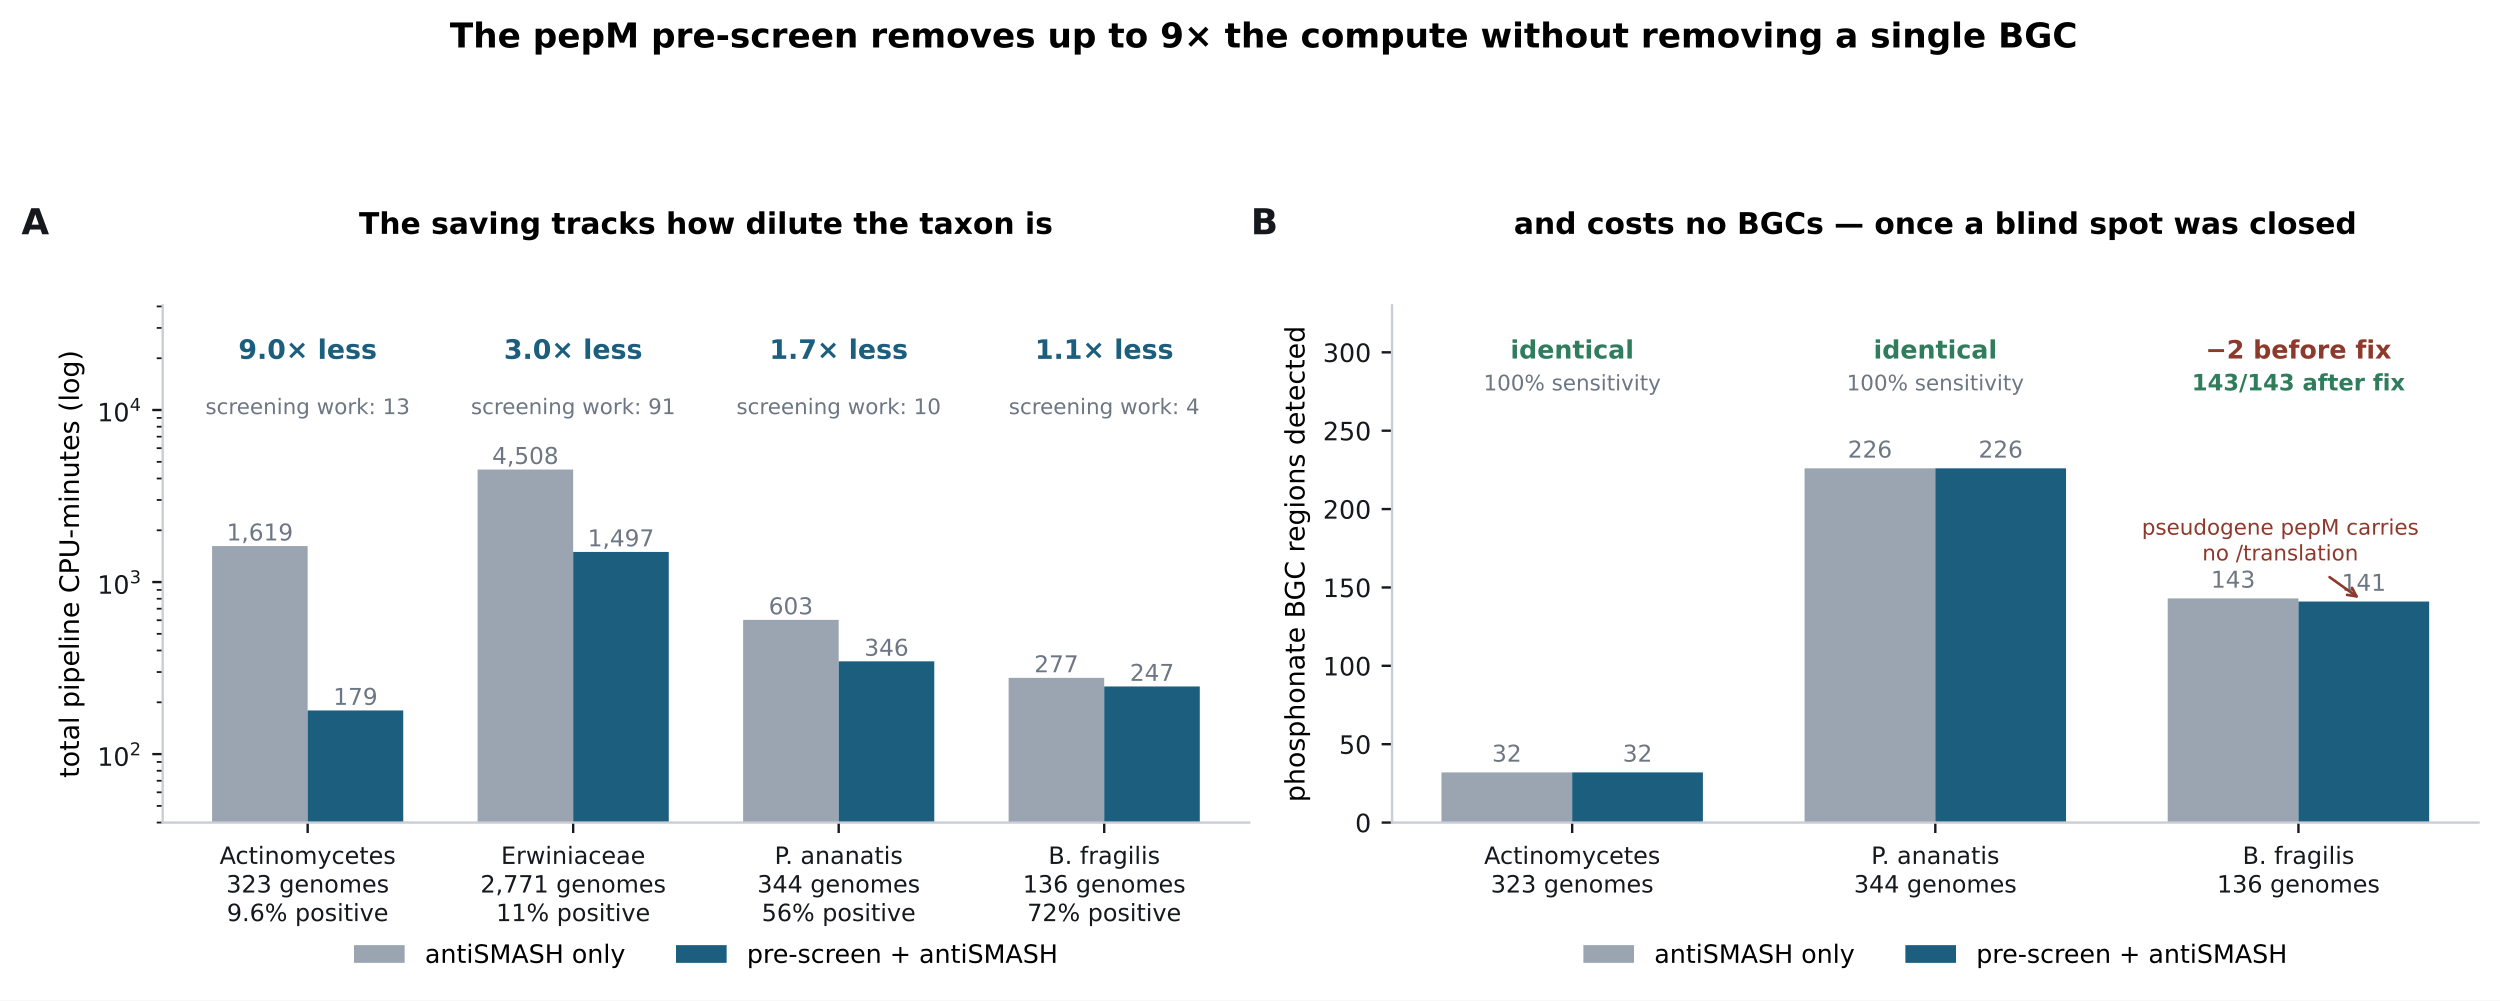
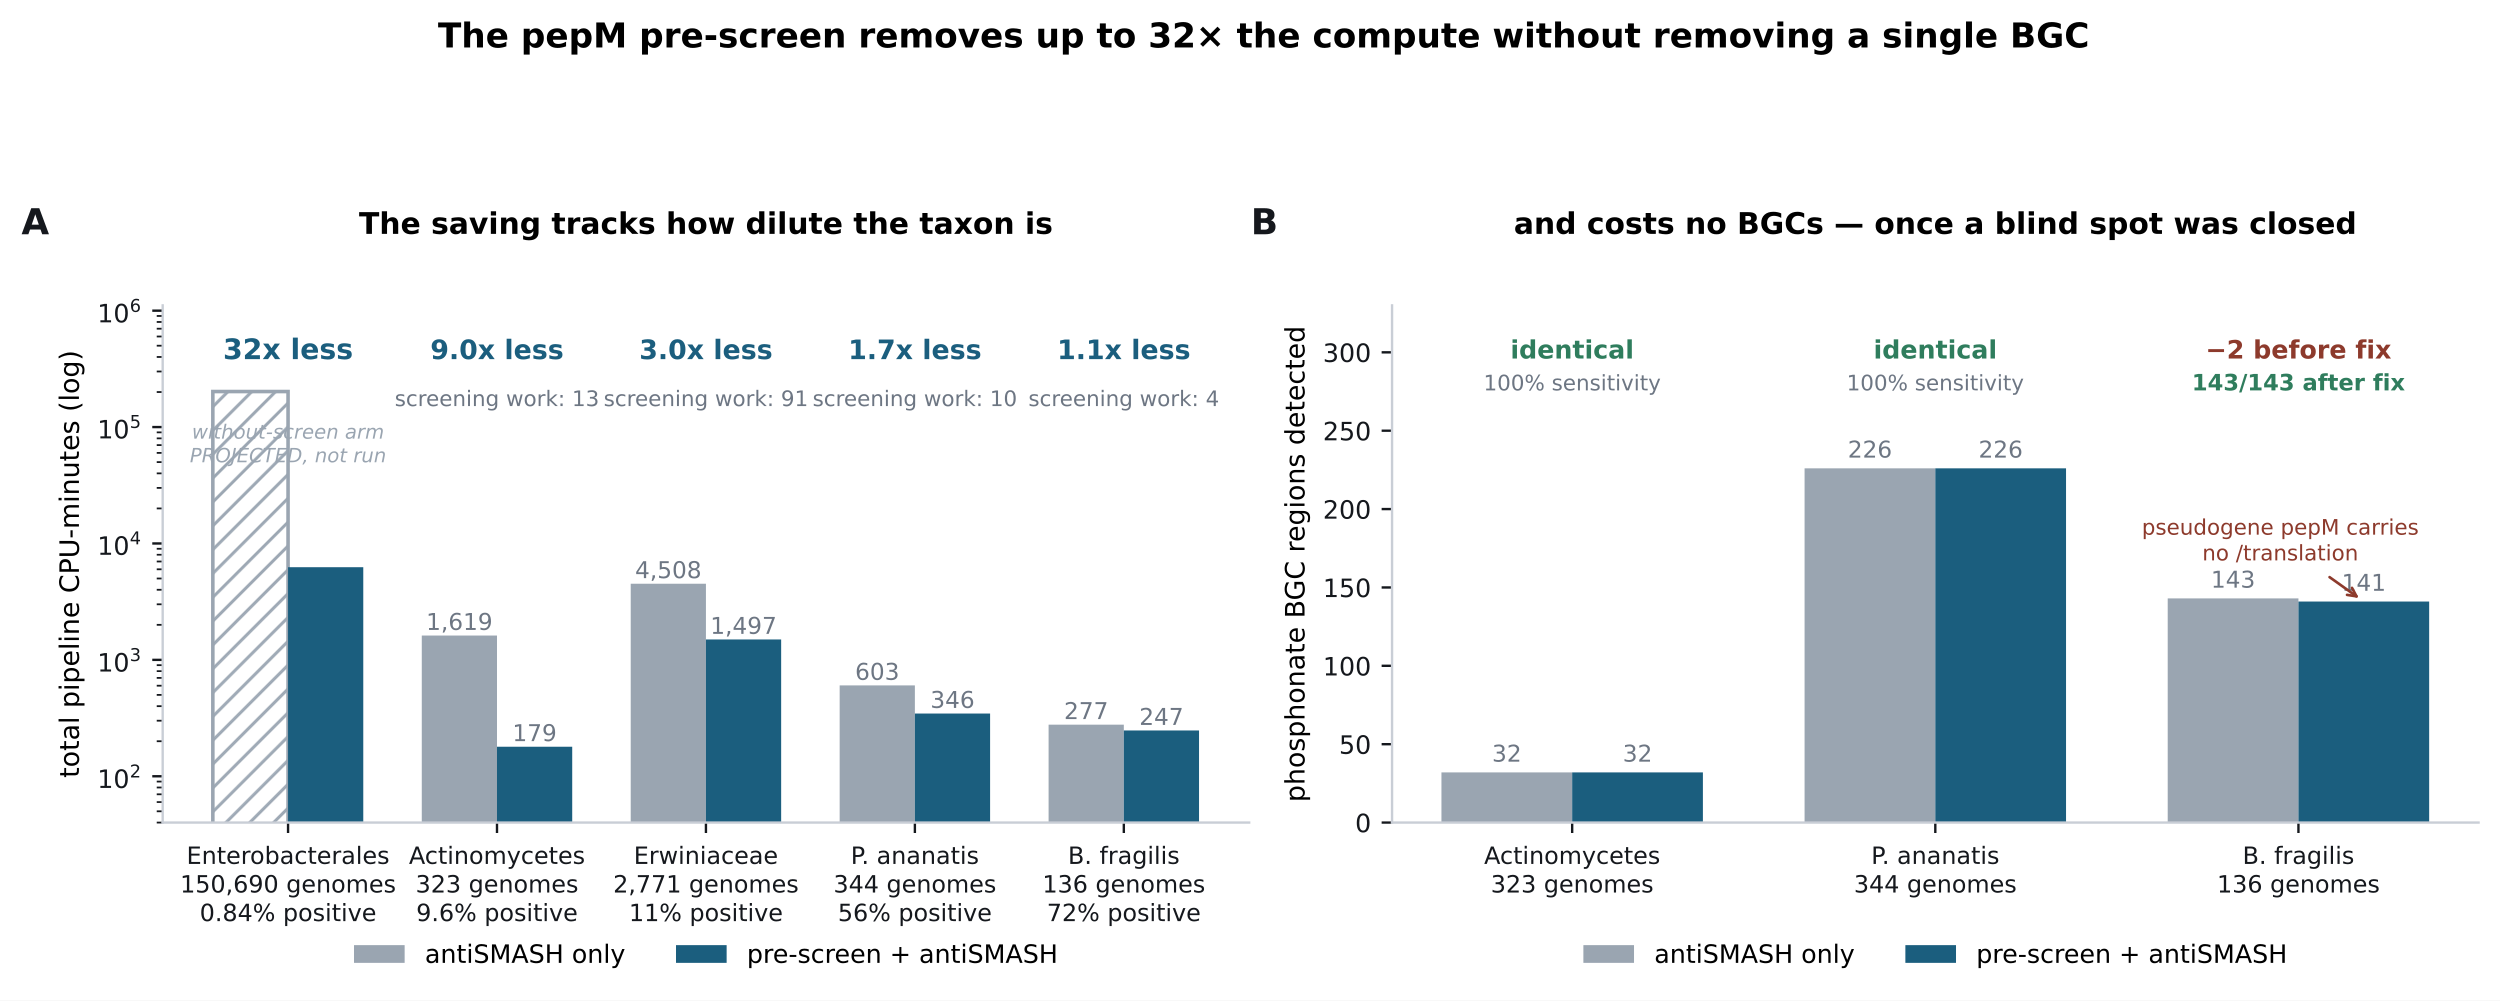
<svg xmlns="http://www.w3.org/2000/svg" xmlns:xlink="http://www.w3.org/1999/xlink" width="839.332pt" height="335.905pt" viewBox="0 0 839.332 335.905" version="1.1">
  <defs>
    <style type="text/css">*{stroke-linejoin: round; stroke-linecap: butt}</style>
  </defs>
  <g id="figure_1">
    <g id="patch_1">
      <path d="M 0 335.905  L 839.332 335.905  L 839.332 0  L 0 0  z " style="fill: #ffffff" />
    </g>
    <g id="axes_1">
      <g id="patch_2">
        <path d="M 54.62 276.163  L 419.392 276.163  L 419.392 102.525  L 54.62 102.525  z " style="fill: #ffffff" />
      </g>
      <g id="patch_3">
-         <path d="M 71.201 58129.123  L 103.292 58129.123  L 103.292 183.334  L 71.201 183.334  z " clip-path="url(#p0000000000)" style="fill: #9aa5b1" />
+         <path d="M 71.456 39416.525  L 96.709 39416.525  L 96.709 131.457  L 71.456 131.457  z " clip-path="url(#p0000000000)" style="fill: url(#hd25688d136); stroke: #9aa5b1; stroke-width: 1.2; stroke-linejoin: miter" />
      </g>
      <g id="patch_4">
-         <path d="M 160.343 58129.123  L 192.435 58129.123  L 192.435 157.643  L 160.343 157.643  z " clip-path="url(#p0000000000)" style="fill: #9aa5b1" />
+         <path d="M 96.709 39416.525  L 121.963 39416.525  L 121.963 190.428  L 96.709 190.428  z " clip-path="url(#p0000000000)" style="fill: #1b5e7e" />
      </g>
      <g id="patch_5">
-         <path d="M 249.486 58129.123  L 281.577 58129.123  L 281.577 208.106  L 249.486 208.106  z " clip-path="url(#p0000000000)" style="fill: #9aa5b1" />
+         <path d="M 141.604 39416.525  L 166.858 39416.525  L 166.858 213.36  L 141.604 213.36  z " clip-path="url(#p0000000000)" style="fill: #9aa5b1" />
      </g>
      <g id="patch_6">
-         <path d="M 338.629 58129.123  L 370.72 58129.123  L 370.72 227.584  L 338.629 227.584  z " clip-path="url(#p0000000000)" style="fill: #9aa5b1" />
+         <path d="M 211.753 39416.525  L 237.006 39416.525  L 237.006 195.978  L 211.753 195.978  z " clip-path="url(#p0000000000)" style="fill: #9aa5b1" />
      </g>
      <g id="patch_7">
-         <path d="M 103.292 58129.123  L 135.384 58129.123  L 135.384 238.517  L 103.292 238.517  z " clip-path="url(#p0000000000)" style="fill: #1b5e7e" />
+         <path d="M 281.901 39416.525  L 307.155 39416.525  L 307.155 230.119  L 281.901 230.119  z " clip-path="url(#p0000000000)" style="fill: #9aa5b1" />
      </g>
      <g id="patch_8">
-         <path d="M 192.435 58129.123  L 224.526 58129.123  L 224.526 185.296  L 192.435 185.296  z " clip-path="url(#p0000000000)" style="fill: #1b5e7e" />
+         <path d="M 352.049 39416.525  L 377.303 39416.525  L 377.303 243.297  L 352.049 243.297  z " clip-path="url(#p0000000000)" style="fill: #9aa5b1" />
      </g>
      <g id="patch_9">
-         <path d="M 281.577 58129.123  L 313.669 58129.123  L 313.669 222.04  L 281.577 222.04  z " clip-path="url(#p0000000000)" style="fill: #1b5e7e" />
+         <path d="M 166.858 39416.525  L 192.111 39416.525  L 192.111 250.693  L 166.858 250.693  z " clip-path="url(#p0000000000)" style="fill: #1b5e7e" />
      </g>
      <g id="patch_10">
-         <path d="M 370.72 58129.123  L 402.811 58129.123  L 402.811 230.465  L 370.72 230.465  z " clip-path="url(#p0000000000)" style="fill: #1b5e7e" />
+         <path d="M 237.006 39416.525  L 262.26 39416.525  L 262.26 214.687  L 237.006 214.687  z " clip-path="url(#p0000000000)" style="fill: #1b5e7e" />
+       </g>
+       <g id="patch_11">
+         <path d="M 307.155 39416.525  L 332.408 39416.525  L 332.408 239.546  L 307.155 239.546  z " clip-path="url(#p0000000000)" style="fill: #1b5e7e" />
+       </g>
+       <g id="patch_12">
+         <path d="M 377.303 39416.525  L 402.556 39416.525  L 402.556 245.246  L 377.303 245.246  z " clip-path="url(#p0000000000)" style="fill: #1b5e7e" />
      </g>
      <g id="matplotlib.axis_1">
        <g id="xtick_1">
          <g id="line2d_1">
            <defs>
              <path id="m0419878539" d="M 0 0  L 0 3.5  " style="stroke: #15181d; stroke-width: 0.8" />
            </defs>
            <g>
-               <use xlink:href="#m0419878539" x="103.292" y="276.163" style="fill: #15181d; stroke: #15181d; stroke-width: 0.8" />
+               <use xlink:href="#m0419878539" x="96.709" y="276.163" style="fill: #15181d; stroke: #15181d; stroke-width: 0.8" />
            </g>
          </g>
          <g id="text_1">
-             <text style="font-size: 8px; font-family: 'DejaVu Sans'; fill: #15181d" transform="translate(73.72719 290.0423)">Actinomycetes</text>
-             <text style="font-size: 8px; font-family: 'DejaVu Sans'; fill: #15181d" transform="translate(75.96156 299.6438)">323 genomes</text>
-             <text style="font-size: 8px; font-family: 'DejaVu Sans'; fill: #15181d" transform="translate(76.16906 309.246)">9.6% positive</text>
+             <text style="font-size: 8px; font-family: 'DejaVu Sans'; fill: #15181d" transform="translate(62.64247 290.0423)">Enterobacterales</text>
+             <text style="font-size: 8px; font-family: 'DejaVu Sans'; fill: #15181d" transform="translate(60.47247 299.6438)">150,690 genomes</text>
+             <text style="font-size: 8px; font-family: 'DejaVu Sans'; fill: #15181d" transform="translate(67.04122 309.246)">0.84% positive</text>
          </g>
        </g>
        <g id="xtick_2">
          <g id="line2d_2">
            <g>
-               <use xlink:href="#m0419878539" x="192.435" y="276.163" style="fill: #15181d; stroke: #15181d; stroke-width: 0.8" />
+               <use xlink:href="#m0419878539" x="166.858" y="276.163" style="fill: #15181d; stroke: #15181d; stroke-width: 0.8" />
            </g>
          </g>
          <g id="text_2">
-             <text style="font-size: 8px; font-family: 'DejaVu Sans'; fill: #15181d" transform="translate(168.2098 290.0423)">Erwiniaceae</text>
-             <text style="font-size: 8px; font-family: 'DejaVu Sans'; fill: #15181d" transform="translate(161.2879 299.6438)">2,771 genomes</text>
-             <text style="font-size: 8px; font-family: 'DejaVu Sans'; fill: #15181d" transform="translate(166.5829 309.246)">11% positive</text>
+             <text style="font-size: 8px; font-family: 'DejaVu Sans'; fill: #15181d" transform="translate(137.2927 290.0423)">Actinomycetes</text>
+             <text style="font-size: 8px; font-family: 'DejaVu Sans'; fill: #15181d" transform="translate(139.5271 299.6438)">323 genomes</text>
+             <text style="font-size: 8px; font-family: 'DejaVu Sans'; fill: #15181d" transform="translate(139.7346 309.246)">9.6% positive</text>
          </g>
        </g>
        <g id="xtick_3">
          <g id="line2d_3">
            <g>
-               <use xlink:href="#m0419878539" x="281.577" y="276.163" style="fill: #15181d; stroke: #15181d; stroke-width: 0.8" />
+               <use xlink:href="#m0419878539" x="237.006" y="276.163" style="fill: #15181d; stroke: #15181d; stroke-width: 0.8" />
            </g>
          </g>
          <g id="text_3">
-             <text style="font-size: 8px; font-family: 'DejaVu Sans'; fill: #15181d" transform="translate(260.0593 290.0423)">P. ananatis</text>
-             <text style="font-size: 8px; font-family: 'DejaVu Sans'; fill: #15181d" transform="translate(254.2468 299.6438)">344 genomes</text>
-             <text style="font-size: 8px; font-family: 'DejaVu Sans'; fill: #15181d" transform="translate(255.7256 309.246)">56% positive</text>
+             <text style="font-size: 8px; font-family: 'DejaVu Sans'; fill: #15181d" transform="translate(212.7811 290.0423)">Erwiniaceae</text>
+             <text style="font-size: 8px; font-family: 'DejaVu Sans'; fill: #15181d" transform="translate(205.8593 299.6438)">2,771 genomes</text>
+             <text style="font-size: 8px; font-family: 'DejaVu Sans'; fill: #15181d" transform="translate(211.1543 309.246)">11% positive</text>
          </g>
        </g>
        <g id="xtick_4">
          <g id="line2d_4">
            <g>
-               <use xlink:href="#m0419878539" x="370.72" y="276.163" style="fill: #15181d; stroke: #15181d; stroke-width: 0.8" />
+               <use xlink:href="#m0419878539" x="307.155" y="276.163" style="fill: #15181d; stroke: #15181d; stroke-width: 0.8" />
            </g>
          </g>
          <g id="text_4">
-             <text style="font-size: 8px; font-family: 'DejaVu Sans'; fill: #15181d" transform="translate(351.9726 290.0423)">B. fragilis</text>
-             <text style="font-size: 8px; font-family: 'DejaVu Sans'; fill: #15181d" transform="translate(343.3894 299.6438)">136 genomes</text>
-             <text style="font-size: 8px; font-family: 'DejaVu Sans'; fill: #15181d" transform="translate(344.8682 309.246)">72% positive</text>
+             <text style="font-size: 8px; font-family: 'DejaVu Sans'; fill: #15181d" transform="translate(285.6364 290.0423)">P. ananatis</text>
+             <text style="font-size: 8px; font-family: 'DejaVu Sans'; fill: #15181d" transform="translate(279.8239 299.6438)">344 genomes</text>
+             <text style="font-size: 8px; font-family: 'DejaVu Sans'; fill: #15181d" transform="translate(281.3026 309.246)">56% positive</text>
+           </g>
+         </g>
+         <g id="xtick_5">
+           <g id="line2d_5">
+             <g>
+               <use xlink:href="#m0419878539" x="377.303" y="276.163" style="fill: #15181d; stroke: #15181d; stroke-width: 0.8" />
+             </g>
+           </g>
+           <g id="text_5">
+             <text style="font-size: 8px; font-family: 'DejaVu Sans'; fill: #15181d" transform="translate(358.5554 290.0423)">B. fragilis</text>
+             <text style="font-size: 8px; font-family: 'DejaVu Sans'; fill: #15181d" transform="translate(349.9723 299.6438)">136 genomes</text>
+             <text style="font-size: 8px; font-family: 'DejaVu Sans'; fill: #15181d" transform="translate(351.451 309.246)">72% positive</text>
          </g>
        </g>
      </g>
      <g id="matplotlib.axis_2">
        <g id="ytick_1">
-           <g id="line2d_5">
+           <g id="line2d_6">
            <defs>
              <path id="m87c8c3b9c6" d="M 0 0  L -3.5 0  " style="stroke: #15181d; stroke-width: 0.8" />
            </defs>
            <g>
-               <use xlink:href="#m87c8c3b9c6" x="54.62" y="253.178" style="fill: #15181d; stroke: #15181d; stroke-width: 0.8" />
-             </g>
-           </g>
-           <g id="text_5">
-             <g style="fill: #15181d" transform="translate(32.66031 257.1725)">
+               <use xlink:href="#m87c8c3b9c6" x="54.62" y="260.612" style="fill: #15181d; stroke: #15181d; stroke-width: 0.8" />
+             </g>
+           </g>
+           <g id="text_6">
+             <g style="fill: #15181d" transform="translate(32.66031 264.6071)">
              <text>
                <tspan x="0" y="-0.071" style="font-size: 8.5px; font-family: 'DejaVu Sans'; fill: #15181d">1</tspan>
                <tspan x="5.408" y="-0.071" style="font-size: 8.5px; font-family: 'DejaVu Sans'; fill: #15181d">0</tspan>
                <tspan x="10.897" y="-3.581" style="font-size: 5.95px; font-family: 'DejaVu Sans'; fill: #15181d">2</tspan>
              </text>
            </g>
          </g>
        </g>
        <g id="ytick_2">
-           <g id="line2d_6">
-             <g>
-               <use xlink:href="#m87c8c3b9c6" x="54.62" y="195.417" style="fill: #15181d; stroke: #15181d; stroke-width: 0.8" />
-             </g>
-           </g>
-           <g id="text_6">
-             <g style="fill: #15181d" transform="translate(32.66031 199.4121)">
+           <g id="line2d_7">
+             <g>
+               <use xlink:href="#m87c8c3b9c6" x="54.62" y="221.534" style="fill: #15181d; stroke: #15181d; stroke-width: 0.8" />
+             </g>
+           </g>
+           <g id="text_7">
+             <g style="fill: #15181d" transform="translate(32.66031 225.5294)">
              <text>
                <tspan x="0" y="-0.071" style="font-size: 8.5px; font-family: 'DejaVu Sans'; fill: #15181d">1</tspan>
                <tspan x="5.408" y="-0.071" style="font-size: 8.5px; font-family: 'DejaVu Sans'; fill: #15181d">0</tspan>
                <tspan x="10.897" y="-3.581" style="font-size: 5.95px; font-family: 'DejaVu Sans'; fill: #15181d">3</tspan>
              </text>
            </g>
          </g>
        </g>
        <g id="ytick_3">
-           <g id="line2d_7">
-             <g>
-               <use xlink:href="#m87c8c3b9c6" x="54.62" y="137.657" style="fill: #15181d; stroke: #15181d; stroke-width: 0.8" />
-             </g>
-           </g>
-           <g id="text_7">
-             <g style="fill: #15181d" transform="translate(32.66031 141.6092)">
+           <g id="line2d_8">
+             <g>
+               <use xlink:href="#m87c8c3b9c6" x="54.62" y="182.457" style="fill: #15181d; stroke: #15181d; stroke-width: 0.8" />
+             </g>
+           </g>
+           <g id="text_8">
+             <g style="fill: #15181d" transform="translate(32.66031 186.4091)">
              <text>
                <tspan x="0" y="-0.147" style="font-size: 8.5px; font-family: 'DejaVu Sans'; fill: #15181d">1</tspan>
                <tspan x="5.408" y="-0.147" style="font-size: 8.5px; font-family: 'DejaVu Sans'; fill: #15181d">0</tspan>
                <tspan x="10.897" y="-3.658" style="font-size: 5.95px; font-family: 'DejaVu Sans'; fill: #15181d">4</tspan>
              </text>
            </g>
          </g>
        </g>
        <g id="ytick_4">
-           <g id="line2d_8">
+           <g id="line2d_9">
+             <g>
+               <use xlink:href="#m87c8c3b9c6" x="54.62" y="143.379" style="fill: #15181d; stroke: #15181d; stroke-width: 0.8" />
+             </g>
+           </g>
+           <g id="text_9">
+             <g style="fill: #15181d" transform="translate(32.66031 147.3314)">
+               <text>
+                 <tspan x="0" y="-0.147" style="font-size: 8.5px; font-family: 'DejaVu Sans'; fill: #15181d">1</tspan>
+                 <tspan x="5.408" y="-0.147" style="font-size: 8.5px; font-family: 'DejaVu Sans'; fill: #15181d">0</tspan>
+                 <tspan x="10.897" y="-3.658" style="font-size: 5.95px; font-family: 'DejaVu Sans'; fill: #15181d">5</tspan>
+               </text>
+             </g>
+           </g>
+         </g>
+         <g id="ytick_5">
+           <g id="line2d_10">
+             <g>
+               <use xlink:href="#m87c8c3b9c6" x="54.62" y="104.301" style="fill: #15181d; stroke: #15181d; stroke-width: 0.8" />
+             </g>
+           </g>
+           <g id="text_10">
+             <g style="fill: #15181d" transform="translate(32.66031 108.2961)">
+               <text>
+                 <tspan x="0" y="-0.071" style="font-size: 8.5px; font-family: 'DejaVu Sans'; fill: #15181d">1</tspan>
+                 <tspan x="5.408" y="-0.071" style="font-size: 8.5px; font-family: 'DejaVu Sans'; fill: #15181d">0</tspan>
+                 <tspan x="10.897" y="-3.581" style="font-size: 5.95px; font-family: 'DejaVu Sans'; fill: #15181d">6</tspan>
+               </text>
+             </g>
+           </g>
+         </g>
+         <g id="ytick_6">
+           <g id="line2d_11">
            <defs>
              <path id="mebd8377589" d="M 0 0  L -2 0  " style="stroke: #15181d; stroke-width: 0.6" />
            </defs>
            <g>
              <use xlink:href="#mebd8377589" x="54.62" y="276.163" style="fill: #15181d; stroke: #15181d; stroke-width: 0.6" />
            </g>
          </g>
        </g>
-         <g id="ytick_5">
-           <g id="line2d_9">
-             <g>
-               <use xlink:href="#mebd8377589" x="54.62" y="270.565" style="fill: #15181d; stroke: #15181d; stroke-width: 0.6" />
-             </g>
-           </g>
-         </g>
-         <g id="ytick_6">
-           <g id="line2d_10">
-             <g>
-               <use xlink:href="#mebd8377589" x="54.62" y="265.992" style="fill: #15181d; stroke: #15181d; stroke-width: 0.6" />
-             </g>
-           </g>
-         </g>
        <g id="ytick_7">
-           <g id="line2d_11">
-             <g>
-               <use xlink:href="#mebd8377589" x="54.62" y="262.125" style="fill: #15181d; stroke: #15181d; stroke-width: 0.6" />
+           <g id="line2d_12">
+             <g>
+               <use xlink:href="#mebd8377589" x="54.62" y="272.376" style="fill: #15181d; stroke: #15181d; stroke-width: 0.6" />
            </g>
          </g>
        </g>
        <g id="ytick_8">
-           <g id="line2d_12">
-             <g>
-               <use xlink:href="#mebd8377589" x="54.62" y="258.775" style="fill: #15181d; stroke: #15181d; stroke-width: 0.6" />
+           <g id="line2d_13">
+             <g>
+               <use xlink:href="#mebd8377589" x="54.62" y="269.281" style="fill: #15181d; stroke: #15181d; stroke-width: 0.6" />
            </g>
          </g>
        </g>
        <g id="ytick_9">
-           <g id="line2d_13">
-             <g>
-               <use xlink:href="#mebd8377589" x="54.62" y="255.821" style="fill: #15181d; stroke: #15181d; stroke-width: 0.6" />
+           <g id="line2d_14">
+             <g>
+               <use xlink:href="#mebd8377589" x="54.62" y="266.665" style="fill: #15181d; stroke: #15181d; stroke-width: 0.6" />
            </g>
          </g>
        </g>
        <g id="ytick_10">
-           <g id="line2d_14">
-             <g>
-               <use xlink:href="#mebd8377589" x="54.62" y="235.79" style="fill: #15181d; stroke: #15181d; stroke-width: 0.6" />
+           <g id="line2d_15">
+             <g>
+               <use xlink:href="#mebd8377589" x="54.62" y="264.399" style="fill: #15181d; stroke: #15181d; stroke-width: 0.6" />
            </g>
          </g>
        </g>
        <g id="ytick_11">
-           <g id="line2d_15">
-             <g>
-               <use xlink:href="#mebd8377589" x="54.62" y="225.619" style="fill: #15181d; stroke: #15181d; stroke-width: 0.6" />
+           <g id="line2d_16">
+             <g>
+               <use xlink:href="#mebd8377589" x="54.62" y="262.4" style="fill: #15181d; stroke: #15181d; stroke-width: 0.6" />
            </g>
          </g>
        </g>
        <g id="ytick_12">
-           <g id="line2d_16">
-             <g>
-               <use xlink:href="#mebd8377589" x="54.62" y="218.402" style="fill: #15181d; stroke: #15181d; stroke-width: 0.6" />
+           <g id="line2d_17">
+             <g>
+               <use xlink:href="#mebd8377589" x="54.62" y="248.849" style="fill: #15181d; stroke: #15181d; stroke-width: 0.6" />
            </g>
          </g>
        </g>
        <g id="ytick_13">
-           <g id="line2d_17">
-             <g>
-               <use xlink:href="#mebd8377589" x="54.62" y="212.805" style="fill: #15181d; stroke: #15181d; stroke-width: 0.6" />
+           <g id="line2d_18">
+             <g>
+               <use xlink:href="#mebd8377589" x="54.62" y="241.967" style="fill: #15181d; stroke: #15181d; stroke-width: 0.6" />
            </g>
          </g>
        </g>
        <g id="ytick_14">
-           <g id="line2d_18">
-             <g>
-               <use xlink:href="#mebd8377589" x="54.62" y="208.231" style="fill: #15181d; stroke: #15181d; stroke-width: 0.6" />
+           <g id="line2d_19">
+             <g>
+               <use xlink:href="#mebd8377589" x="54.62" y="237.085" style="fill: #15181d; stroke: #15181d; stroke-width: 0.6" />
            </g>
          </g>
        </g>
        <g id="ytick_15">
-           <g id="line2d_19">
-             <g>
-               <use xlink:href="#mebd8377589" x="54.62" y="204.364" style="fill: #15181d; stroke: #15181d; stroke-width: 0.6" />
+           <g id="line2d_20">
+             <g>
+               <use xlink:href="#mebd8377589" x="54.62" y="233.298" style="fill: #15181d; stroke: #15181d; stroke-width: 0.6" />
            </g>
          </g>
        </g>
        <g id="ytick_16">
-           <g id="line2d_20">
-             <g>
-               <use xlink:href="#mebd8377589" x="54.62" y="201.015" style="fill: #15181d; stroke: #15181d; stroke-width: 0.6" />
+           <g id="line2d_21">
+             <g>
+               <use xlink:href="#mebd8377589" x="54.62" y="230.204" style="fill: #15181d; stroke: #15181d; stroke-width: 0.6" />
            </g>
          </g>
        </g>
        <g id="ytick_17">
-           <g id="line2d_21">
-             <g>
-               <use xlink:href="#mebd8377589" x="54.62" y="198.06" style="fill: #15181d; stroke: #15181d; stroke-width: 0.6" />
+           <g id="line2d_22">
+             <g>
+               <use xlink:href="#mebd8377589" x="54.62" y="227.588" style="fill: #15181d; stroke: #15181d; stroke-width: 0.6" />
            </g>
          </g>
        </g>
        <g id="ytick_18">
-           <g id="line2d_22">
-             <g>
-               <use xlink:href="#mebd8377589" x="54.62" y="178.03" style="fill: #15181d; stroke: #15181d; stroke-width: 0.6" />
+           <g id="line2d_23">
+             <g>
+               <use xlink:href="#mebd8377589" x="54.62" y="225.321" style="fill: #15181d; stroke: #15181d; stroke-width: 0.6" />
            </g>
          </g>
        </g>
        <g id="ytick_19">
-           <g id="line2d_23">
-             <g>
-               <use xlink:href="#mebd8377589" x="54.62" y="167.858" style="fill: #15181d; stroke: #15181d; stroke-width: 0.6" />
+           <g id="line2d_24">
+             <g>
+               <use xlink:href="#mebd8377589" x="54.62" y="223.322" style="fill: #15181d; stroke: #15181d; stroke-width: 0.6" />
            </g>
          </g>
        </g>
        <g id="ytick_20">
-           <g id="line2d_24">
-             <g>
-               <use xlink:href="#mebd8377589" x="54.62" y="160.642" style="fill: #15181d; stroke: #15181d; stroke-width: 0.6" />
+           <g id="line2d_25">
+             <g>
+               <use xlink:href="#mebd8377589" x="54.62" y="209.771" style="fill: #15181d; stroke: #15181d; stroke-width: 0.6" />
            </g>
          </g>
        </g>
        <g id="ytick_21">
-           <g id="line2d_25">
-             <g>
-               <use xlink:href="#mebd8377589" x="54.62" y="155.044" style="fill: #15181d; stroke: #15181d; stroke-width: 0.6" />
+           <g id="line2d_26">
+             <g>
+               <use xlink:href="#mebd8377589" x="54.62" y="202.89" style="fill: #15181d; stroke: #15181d; stroke-width: 0.6" />
            </g>
          </g>
        </g>
        <g id="ytick_22">
-           <g id="line2d_26">
-             <g>
-               <use xlink:href="#mebd8377589" x="54.62" y="150.471" style="fill: #15181d; stroke: #15181d; stroke-width: 0.6" />
+           <g id="line2d_27">
+             <g>
+               <use xlink:href="#mebd8377589" x="54.62" y="198.007" style="fill: #15181d; stroke: #15181d; stroke-width: 0.6" />
            </g>
          </g>
        </g>
        <g id="ytick_23">
-           <g id="line2d_27">
-             <g>
-               <use xlink:href="#mebd8377589" x="54.62" y="146.604" style="fill: #15181d; stroke: #15181d; stroke-width: 0.6" />
+           <g id="line2d_28">
+             <g>
+               <use xlink:href="#mebd8377589" x="54.62" y="194.22" style="fill: #15181d; stroke: #15181d; stroke-width: 0.6" />
            </g>
          </g>
        </g>
        <g id="ytick_24">
-           <g id="line2d_28">
-             <g>
-               <use xlink:href="#mebd8377589" x="54.62" y="143.254" style="fill: #15181d; stroke: #15181d; stroke-width: 0.6" />
+           <g id="line2d_29">
+             <g>
+               <use xlink:href="#mebd8377589" x="54.62" y="191.126" style="fill: #15181d; stroke: #15181d; stroke-width: 0.6" />
            </g>
          </g>
        </g>
        <g id="ytick_25">
-           <g id="line2d_29">
-             <g>
-               <use xlink:href="#mebd8377589" x="54.62" y="140.3" style="fill: #15181d; stroke: #15181d; stroke-width: 0.6" />
+           <g id="line2d_30">
+             <g>
+               <use xlink:href="#mebd8377589" x="54.62" y="188.51" style="fill: #15181d; stroke: #15181d; stroke-width: 0.6" />
            </g>
          </g>
        </g>
        <g id="ytick_26">
-           <g id="line2d_30">
-             <g>
-               <use xlink:href="#mebd8377589" x="54.62" y="120.269" style="fill: #15181d; stroke: #15181d; stroke-width: 0.6" />
+           <g id="line2d_31">
+             <g>
+               <use xlink:href="#mebd8377589" x="54.62" y="186.244" style="fill: #15181d; stroke: #15181d; stroke-width: 0.6" />
            </g>
          </g>
        </g>
        <g id="ytick_27">
-           <g id="line2d_31">
-             <g>
-               <use xlink:href="#mebd8377589" x="54.62" y="110.098" style="fill: #15181d; stroke: #15181d; stroke-width: 0.6" />
+           <g id="line2d_32">
+             <g>
+               <use xlink:href="#mebd8377589" x="54.62" y="184.245" style="fill: #15181d; stroke: #15181d; stroke-width: 0.6" />
            </g>
          </g>
        </g>
        <g id="ytick_28">
-           <g id="line2d_32">
-             <g>
-               <use xlink:href="#mebd8377589" x="54.62" y="102.881" style="fill: #15181d; stroke: #15181d; stroke-width: 0.6" />
-             </g>
-           </g>
-         </g>
-         <g id="text_8">
+           <g id="line2d_33">
+             <g>
+               <use xlink:href="#mebd8377589" x="54.62" y="170.693" style="fill: #15181d; stroke: #15181d; stroke-width: 0.6" />
+             </g>
+           </g>
+         </g>
+         <g id="ytick_29">
+           <g id="line2d_34">
+             <g>
+               <use xlink:href="#mebd8377589" x="54.62" y="163.812" style="fill: #15181d; stroke: #15181d; stroke-width: 0.6" />
+             </g>
+           </g>
+         </g>
+         <g id="ytick_30">
+           <g id="line2d_35">
+             <g>
+               <use xlink:href="#mebd8377589" x="54.62" y="158.929" style="fill: #15181d; stroke: #15181d; stroke-width: 0.6" />
+             </g>
+           </g>
+         </g>
+         <g id="ytick_31">
+           <g id="line2d_36">
+             <g>
+               <use xlink:href="#mebd8377589" x="54.62" y="155.142" style="fill: #15181d; stroke: #15181d; stroke-width: 0.6" />
+             </g>
+           </g>
+         </g>
+         <g id="ytick_32">
+           <g id="line2d_37">
+             <g>
+               <use xlink:href="#mebd8377589" x="54.62" y="152.048" style="fill: #15181d; stroke: #15181d; stroke-width: 0.6" />
+             </g>
+           </g>
+         </g>
+         <g id="ytick_33">
+           <g id="line2d_38">
+             <g>
+               <use xlink:href="#mebd8377589" x="54.62" y="149.432" style="fill: #15181d; stroke: #15181d; stroke-width: 0.6" />
+             </g>
+           </g>
+         </g>
+         <g id="ytick_34">
+           <g id="line2d_39">
+             <g>
+               <use xlink:href="#mebd8377589" x="54.62" y="147.166" style="fill: #15181d; stroke: #15181d; stroke-width: 0.6" />
+             </g>
+           </g>
+         </g>
+         <g id="ytick_35">
+           <g id="line2d_40">
+             <g>
+               <use xlink:href="#mebd8377589" x="54.62" y="145.167" style="fill: #15181d; stroke: #15181d; stroke-width: 0.6" />
+             </g>
+           </g>
+         </g>
+         <g id="ytick_36">
+           <g id="line2d_41">
+             <g>
+               <use xlink:href="#mebd8377589" x="54.62" y="131.615" style="fill: #15181d; stroke: #15181d; stroke-width: 0.6" />
+             </g>
+           </g>
+         </g>
+         <g id="ytick_37">
+           <g id="line2d_42">
+             <g>
+               <use xlink:href="#mebd8377589" x="54.62" y="124.734" style="fill: #15181d; stroke: #15181d; stroke-width: 0.6" />
+             </g>
+           </g>
+         </g>
+         <g id="ytick_38">
+           <g id="line2d_43">
+             <g>
+               <use xlink:href="#mebd8377589" x="54.62" y="119.852" style="fill: #15181d; stroke: #15181d; stroke-width: 0.6" />
+             </g>
+           </g>
+         </g>
+         <g id="ytick_39">
+           <g id="line2d_44">
+             <g>
+               <use xlink:href="#mebd8377589" x="54.62" y="116.065" style="fill: #15181d; stroke: #15181d; stroke-width: 0.6" />
+             </g>
+           </g>
+         </g>
+         <g id="ytick_40">
+           <g id="line2d_45">
+             <g>
+               <use xlink:href="#mebd8377589" x="54.62" y="112.97" style="fill: #15181d; stroke: #15181d; stroke-width: 0.6" />
+             </g>
+           </g>
+         </g>
+         <g id="ytick_41">
+           <g id="line2d_46">
+             <g>
+               <use xlink:href="#mebd8377589" x="54.62" y="110.354" style="fill: #15181d; stroke: #15181d; stroke-width: 0.6" />
+             </g>
+           </g>
+         </g>
+         <g id="ytick_42">
+           <g id="line2d_47">
+             <g>
+               <use xlink:href="#mebd8377589" x="54.62" y="108.088" style="fill: #15181d; stroke: #15181d; stroke-width: 0.6" />
+             </g>
+           </g>
+         </g>
+         <g id="ytick_43">
+           <g id="line2d_48">
+             <g>
+               <use xlink:href="#mebd8377589" x="54.62" y="106.089" style="fill: #15181d; stroke: #15181d; stroke-width: 0.6" />
+             </g>
+           </g>
+         </g>
+         <g id="text_11">
          <text style="font-size: 9px; font-family: 'DejaVu Sans'; text-anchor: middle" x="26.498" y="189.344" transform="rotate(-90 26.4982 189.344)">total pipeline CPU-minutes (log)</text>
        </g>
      </g>
-       <g id="patch_11">
+       <g id="patch_13">
        <path d="M 54.62 276.163  L 54.62 102.525  " style="fill: none; stroke: #c9ced6; stroke-width: 0.8; stroke-linejoin: miter; stroke-linecap: square" />
      </g>
-       <g id="patch_12">
+       <g id="patch_14">
        <path d="M 54.62 276.163  L 419.392 276.163  " style="fill: none; stroke: #c9ced6; stroke-width: 0.8; stroke-linejoin: miter; stroke-linecap: square" />
      </g>
-       <g id="text_9">
-         <text style="font-size: 7.8px; font-family: 'DejaVu Sans'; text-anchor: middle; fill: #6d7683" x="87.247" y="181.46" transform="rotate(-0 87.24652 181.4602)">1,619</text>
-       </g>
-       <g id="text_10">
-         <text style="font-size: 7.8px; font-family: 'DejaVu Sans'; text-anchor: middle; fill: #6d7683" x="176.389" y="155.769" transform="rotate(-0 176.3891 155.7689)">4,508</text>
-       </g>
-       <g id="text_11">
-         <text style="font-size: 7.8px; font-family: 'DejaVu Sans'; text-anchor: middle; fill: #6d7683" x="265.532" y="206.232" transform="rotate(-0 265.5318 206.2323)">603</text>
-       </g>
      <g id="text_12">
-         <text style="font-size: 7.8px; font-family: 'DejaVu Sans'; text-anchor: middle; fill: #6d7683" x="354.674" y="225.71" transform="rotate(-0 354.6744 225.7097)">277</text>
+         <text style="font-weight: 700; font-size: 9.5px; font-family: 'DejaVu Sans'; text-anchor: middle; fill: #1b5e7e" x="96.709" y="120.564" transform="rotate(-0 96.70935 120.5639)">32x less</text>
      </g>
      <g id="text_13">
-         <text style="font-size: 7.8px; font-family: 'DejaVu Sans'; text-anchor: middle; fill: #6d7683" x="119.338" y="236.643" transform="rotate(-0 119.3379 236.6428)">179</text>
+         <text style="font-style: italic; font-size: 6.6px; font-family: 'DejaVu Sans'; fill: #9aa5b1" transform="translate(64.42916 147.2787)">without-screen arm</text>
+         <text style="font-style: italic; font-size: 6.6px; font-family: 'DejaVu Sans'; fill: #9aa5b1" transform="translate(63.7341 155.1999)">PROJECTED, not run</text>
      </g>
      <g id="text_14">
-         <text style="font-size: 7.8px; font-family: 'DejaVu Sans'; text-anchor: middle; fill: #6d7683" x="208.48" y="183.422" transform="rotate(-0 208.4805 183.4224)">1,497</text>
+         <text style="font-size: 7.8px; font-family: 'DejaVu Sans'; text-anchor: middle; fill: #6d7683" x="154.231" y="211.486" transform="rotate(-0 154.231 211.4857)">1,619</text>
      </g>
      <g id="text_15">
-         <text style="font-size: 7.8px; font-family: 'DejaVu Sans'; text-anchor: middle; fill: #6d7683" x="297.623" y="220.166" transform="rotate(-0 297.6231 220.1665)">346</text>
+         <text style="font-size: 7.8px; font-family: 'DejaVu Sans'; text-anchor: middle; fill: #6d7683" x="224.379" y="194.104" transform="rotate(-0 224.3794 194.1043)">4,508</text>
      </g>
      <g id="text_16">
-         <text style="font-size: 7.8px; font-family: 'DejaVu Sans'; text-anchor: middle; fill: #6d7683" x="386.766" y="228.591" transform="rotate(-0 386.7657 228.5909)">247</text>
+         <text style="font-size: 7.8px; font-family: 'DejaVu Sans'; text-anchor: middle; fill: #6d7683" x="294.528" y="228.245" transform="rotate(-0 294.5278 228.2452)">603</text>
      </g>
      <g id="text_17">
-         <text style="font-weight: 700; font-size: 9px; font-family: 'DejaVu Sans'; text-anchor: middle; fill: #1b5e7e" x="103.292" y="120.477" transform="rotate(-0 103.2922 120.4766)">9.0× less</text>
+         <text style="font-size: 7.8px; font-family: 'DejaVu Sans'; text-anchor: middle; fill: #6d7683" x="364.676" y="241.423" transform="rotate(-0 364.6762 241.4227)">277</text>
      </g>
      <g id="text_18">
-         <text style="font-size: 7.2px; font-family: 'DejaVu Sans'; text-anchor: middle; fill: #6d7683" x="103.292" y="139.031" transform="rotate(-0 103.2922 139.0312)">screening work: 13</text>
+         <text style="font-size: 7.8px; font-family: 'DejaVu Sans'; text-anchor: middle; fill: #6d7683" x="179.484" y="248.819" transform="rotate(-0 179.4845 248.8195)">179</text>
      </g>
      <g id="text_19">
-         <text style="font-weight: 700; font-size: 9px; font-family: 'DejaVu Sans'; text-anchor: middle; fill: #1b5e7e" x="192.435" y="120.477" transform="rotate(-0 192.4348 120.4766)">3.0× less</text>
+         <text style="font-size: 7.8px; font-family: 'DejaVu Sans'; text-anchor: middle; fill: #6d7683" x="249.633" y="212.813" transform="rotate(-0 249.6328 212.8133)">1,497</text>
      </g>
      <g id="text_20">
-         <text style="font-size: 7.2px; font-family: 'DejaVu Sans'; text-anchor: middle; fill: #6d7683" x="192.435" y="139.031" transform="rotate(-0 192.4348 139.0312)">screening work: 91</text>
+         <text style="font-size: 7.8px; font-family: 'DejaVu Sans'; text-anchor: middle; fill: #6d7683" x="319.781" y="237.672" transform="rotate(-0 319.7812 237.6724)">346</text>
      </g>
      <g id="text_21">
-         <text style="font-weight: 700; font-size: 9px; font-family: 'DejaVu Sans'; text-anchor: middle; fill: #1b5e7e" x="281.577" y="120.477" transform="rotate(-0 281.5774 120.4766)">1.7× less</text>
+         <text style="font-size: 7.8px; font-family: 'DejaVu Sans'; text-anchor: middle; fill: #6d7683" x="389.93" y="243.372" transform="rotate(-0 389.9296 243.372)">247</text>
      </g>
      <g id="text_22">
-         <text style="font-size: 7.2px; font-family: 'DejaVu Sans'; text-anchor: middle; fill: #6d7683" x="281.577" y="139.031" transform="rotate(-0 281.5774 139.0312)">screening work: 10</text>
+         <text style="font-weight: 700; font-size: 9px; font-family: 'DejaVu Sans'; text-anchor: middle; fill: #1b5e7e" x="166.858" y="120.564" transform="rotate(-0 166.8577 120.5639)">9.0x less</text>
      </g>
      <g id="text_23">
-         <text style="font-weight: 700; font-size: 9px; font-family: 'DejaVu Sans'; text-anchor: middle; fill: #1b5e7e" x="370.72" y="120.477" transform="rotate(-0 370.7201 120.4766)">1.1× less</text>
+         <text style="font-size: 7.2px; font-family: 'DejaVu Sans'; text-anchor: middle; fill: #6d7683" x="166.858" y="136.339" transform="rotate(-0 166.8577 136.3393)">screening work: 13</text>
      </g>
      <g id="text_24">
-         <text style="font-size: 7.2px; font-family: 'DejaVu Sans'; text-anchor: middle; fill: #6d7683" x="370.72" y="139.031" transform="rotate(-0 370.7201 139.0312)">screening work: 4</text>
+         <text style="font-weight: 700; font-size: 9px; font-family: 'DejaVu Sans'; text-anchor: middle; fill: #1b5e7e" x="237.006" y="120.564" transform="rotate(-0 237.0061 120.5639)">3.0x less</text>
      </g>
      <g id="text_25">
+         <text style="font-size: 7.2px; font-family: 'DejaVu Sans'; text-anchor: middle; fill: #6d7683" x="237.006" y="136.339" transform="rotate(-0 237.0061 136.3393)">screening work: 91</text>
+       </g>
+       <g id="text_26">
+         <text style="font-weight: 700; font-size: 9px; font-family: 'DejaVu Sans'; text-anchor: middle; fill: #1b5e7e" x="307.155" y="120.564" transform="rotate(-0 307.1545 120.5639)">1.7x less</text>
+       </g>
+       <g id="text_27">
+         <text style="font-size: 7.2px; font-family: 'DejaVu Sans'; text-anchor: middle; fill: #6d7683" x="307.155" y="136.339" transform="rotate(-0 307.1545 136.3393)">screening work: 10</text>
+       </g>
+       <g id="text_28">
+         <text style="font-weight: 700; font-size: 9px; font-family: 'DejaVu Sans'; text-anchor: middle; fill: #1b5e7e" x="377.303" y="120.564" transform="rotate(-0 377.3029 120.5639)">1.1x less</text>
+       </g>
+       <g id="text_29">
+         <text style="font-size: 7.2px; font-family: 'DejaVu Sans'; text-anchor: middle; fill: #6d7683" x="377.303" y="136.339" transform="rotate(-0 377.3029 136.3393)">screening work: 4</text>
+       </g>
+       <g id="text_30">
        <text style="font-weight: 700; font-size: 12px; font-family: 'DejaVu Sans'; text-anchor: start; fill: #15181d" x="7.2" y="78.651" transform="rotate(-0 7.2 78.65135)">A</text>
      </g>
-       <g id="text_26">
+       <g id="text_31">
        <text style="font-weight: 700; font-size: 10px; font-family: 'DejaVu Sans'; text-anchor: middle" x="237.006" y="78.525" transform="rotate(-0 237.0061 78.52528)">The saving tracks how dilute the taxon is</text>
      </g>
      <g id="legend_1">
-         <g id="patch_13">
+         <g id="patch_15">
          <path d="M 118.852 323.263  L 135.852 323.263  L 135.852 317.313  L 118.852 317.313  z " style="fill: #9aa5b1" />
        </g>
-         <g id="text_27">
+         <g id="text_32">
          <text style="font-size: 8.5px; font-family: 'DejaVu Sans'; text-anchor: start" x="142.652" y="323.263" transform="rotate(-0 142.6521 323.2625)">antiSMASH only</text>
        </g>
-         <g id="patch_14">
+         <g id="patch_16">
          <path d="M 226.956 323.263  L 243.956 323.263  L 243.956 317.313  L 226.956 317.313  z " style="fill: #1b5e7e" />
        </g>
-         <g id="text_28">
+         <g id="text_33">
          <text style="font-size: 8.5px; font-family: 'DejaVu Sans'; text-anchor: start" x="250.756" y="323.263" transform="rotate(-0 250.7562 323.2625)">pre-screen + antiSMASH</text>
        </g>
      </g>
    </g>
    <g id="axes_2">
-       <g id="patch_15">
+       <g id="patch_17">
        <path d="M 467.36 276.163  L 832.132 276.163  L 832.132 102.525  L 467.36 102.525  z " style="fill: #ffffff" />
      </g>
-       <g id="patch_16">
+       <g id="patch_18">
        <path d="M 483.941 276.163  L 527.83 276.163  L 527.83 259.323  L 483.941 259.323  z " clip-path="url(#p0000000001)" style="fill: #9aa5b1" />
      </g>
-       <g id="patch_17">
+       <g id="patch_19">
        <path d="M 605.856 276.163  L 649.746 276.163  L 649.746 157.233  L 605.856 157.233  z " clip-path="url(#p0000000001)" style="fill: #9aa5b1" />
      </g>
-       <g id="patch_18">
+       <g id="patch_20">
        <path d="M 727.772 276.163  L 771.662 276.163  L 771.662 200.911  L 727.772 200.911  z " clip-path="url(#p0000000001)" style="fill: #9aa5b1" />
      </g>
-       <g id="patch_19">
+       <g id="patch_21">
        <path d="M 527.83 276.163  L 571.72 276.163  L 571.72 259.323  L 527.83 259.323  z " clip-path="url(#p0000000001)" style="fill: #1b5e7e" />
      </g>
-       <g id="patch_20">
+       <g id="patch_22">
        <path d="M 649.746 276.163  L 693.636 276.163  L 693.636 157.233  L 649.746 157.233  z " clip-path="url(#p0000000001)" style="fill: #1b5e7e" />
      </g>
-       <g id="patch_21">
+       <g id="patch_23">
        <path d="M 771.662 276.163  L 815.551 276.163  L 815.551 201.963  L 771.662 201.963  z " clip-path="url(#p0000000001)" style="fill: #1b5e7e" />
      </g>
      <g id="matplotlib.axis_3">
-         <g id="xtick_5">
-           <g id="line2d_33">
+         <g id="xtick_6">
+           <g id="line2d_49">
            <g>
              <use xlink:href="#m0419878539" x="527.83" y="276.163" style="fill: #15181d; stroke: #15181d; stroke-width: 0.8" />
            </g>
          </g>
-           <g id="text_29">
+           <g id="text_34">
            <text style="font-size: 8px; font-family: 'DejaVu Sans'; fill: #15181d" transform="translate(498.2655 290.0423)">Actinomycetes</text>
            <text style="font-size: 8px; font-family: 'DejaVu Sans'; fill: #15181d" transform="translate(500.4999 299.6438)">323 genomes</text>
          </g>
        </g>
-         <g id="xtick_6">
-           <g id="line2d_34">
+         <g id="xtick_7">
+           <g id="line2d_50">
            <g>
              <use xlink:href="#m0419878539" x="649.746" y="276.163" style="fill: #15181d; stroke: #15181d; stroke-width: 0.8" />
            </g>
          </g>
-           <g id="text_30">
+           <g id="text_35">
            <text style="font-size: 8px; font-family: 'DejaVu Sans'; fill: #15181d" transform="translate(628.228 290.0423)">P. ananatis</text>
            <text style="font-size: 8px; font-family: 'DejaVu Sans'; fill: #15181d" transform="translate(622.4155 299.6438)">344 genomes</text>
          </g>
        </g>
-         <g id="xtick_7">
-           <g id="line2d_35">
+         <g id="xtick_8">
+           <g id="line2d_51">
            <g>
              <use xlink:href="#m0419878539" x="771.662" y="276.163" style="fill: #15181d; stroke: #15181d; stroke-width: 0.8" />
            </g>
          </g>
-           <g id="text_31">
+           <g id="text_36">
            <text style="font-size: 8px; font-family: 'DejaVu Sans'; fill: #15181d" transform="translate(752.9143 290.0423)">B. fragilis</text>
            <text style="font-size: 8px; font-family: 'DejaVu Sans'; fill: #15181d" transform="translate(744.3312 299.6438)">136 genomes</text>
          </g>
        </g>
      </g>
      <g id="matplotlib.axis_4">
-         <g id="ytick_29">
-           <g id="line2d_36">
+         <g id="ytick_44">
+           <g id="line2d_52">
            <g>
              <use xlink:href="#m87c8c3b9c6" x="467.36" y="276.163" style="fill: #15181d; stroke: #15181d; stroke-width: 0.8" />
            </g>
          </g>
-           <g id="text_32">
+           <g id="text_37">
            <text style="font-size: 8.5px; font-family: 'DejaVu Sans'; text-anchor: end; fill: #15181d" x="460.36" y="279.392" transform="rotate(-0 460.3603 279.3917)">0</text>
          </g>
        </g>
-         <g id="ytick_30">
-           <g id="line2d_37">
+         <g id="ytick_45">
+           <g id="line2d_53">
            <g>
              <use xlink:href="#m87c8c3b9c6" x="467.36" y="249.851" style="fill: #15181d; stroke: #15181d; stroke-width: 0.8" />
            </g>
          </g>
-           <g id="text_33">
+           <g id="text_38">
            <text style="font-size: 8.5px; font-family: 'DejaVu Sans'; text-anchor: end; fill: #15181d" x="460.36" y="253.08" transform="rotate(-0 460.3603 253.0798)">50</text>
          </g>
        </g>
-         <g id="ytick_31">
-           <g id="line2d_38">
+         <g id="ytick_46">
+           <g id="line2d_54">
            <g>
              <use xlink:href="#m87c8c3b9c6" x="467.36" y="223.539" style="fill: #15181d; stroke: #15181d; stroke-width: 0.8" />
            </g>
          </g>
-           <g id="text_34">
+           <g id="text_39">
            <text style="font-size: 8.5px; font-family: 'DejaVu Sans'; text-anchor: end; fill: #15181d" x="460.36" y="226.768" transform="rotate(-0 460.3603 226.7679)">100</text>
          </g>
        </g>
-         <g id="ytick_32">
-           <g id="line2d_39">
+         <g id="ytick_47">
+           <g id="line2d_55">
            <g>
              <use xlink:href="#m87c8c3b9c6" x="467.36" y="197.227" style="fill: #15181d; stroke: #15181d; stroke-width: 0.8" />
            </g>
          </g>
-           <g id="text_35">
+           <g id="text_40">
            <text style="font-size: 8.5px; font-family: 'DejaVu Sans'; text-anchor: end; fill: #15181d" x="460.36" y="200.456" transform="rotate(-0 460.3603 200.4561)">150</text>
          </g>
        </g>
-         <g id="ytick_33">
-           <g id="line2d_40">
+         <g id="ytick_48">
+           <g id="line2d_56">
            <g>
              <use xlink:href="#m87c8c3b9c6" x="467.36" y="170.915" style="fill: #15181d; stroke: #15181d; stroke-width: 0.8" />
            </g>
          </g>
-           <g id="text_36">
+           <g id="text_41">
            <text style="font-size: 8.5px; font-family: 'DejaVu Sans'; text-anchor: end; fill: #15181d" x="460.36" y="174.144" transform="rotate(-0 460.3603 174.1442)">200</text>
          </g>
        </g>
-         <g id="ytick_34">
-           <g id="line2d_41">
+         <g id="ytick_49">
+           <g id="line2d_57">
            <g>
              <use xlink:href="#m87c8c3b9c6" x="467.36" y="144.603" style="fill: #15181d; stroke: #15181d; stroke-width: 0.8" />
            </g>
          </g>
-           <g id="text_37">
+           <g id="text_42">
            <text style="font-size: 8.5px; font-family: 'DejaVu Sans'; text-anchor: end; fill: #15181d" x="460.36" y="147.832" transform="rotate(-0 460.3603 147.8323)">250</text>
          </g>
        </g>
-         <g id="ytick_35">
-           <g id="line2d_42">
+         <g id="ytick_50">
+           <g id="line2d_58">
            <g>
              <use xlink:href="#m87c8c3b9c6" x="467.36" y="118.291" style="fill: #15181d; stroke: #15181d; stroke-width: 0.8" />
            </g>
          </g>
-           <g id="text_38">
+           <g id="text_43">
            <text style="font-size: 8.5px; font-family: 'DejaVu Sans'; text-anchor: end; fill: #15181d" x="460.36" y="121.52" transform="rotate(-0 460.3603 121.5204)">300</text>
          </g>
        </g>
-         <g id="text_39">
+         <g id="text_44">
          <text style="font-size: 9px; font-family: 'DejaVu Sans'; text-anchor: middle" x="437.974" y="189.344" transform="rotate(-90 437.9738 189.344)">phosphonate BGC regions detected</text>
        </g>
      </g>
-       <g id="patch_22">
+       <g id="patch_24">
        <path d="M 467.36 276.163  L 467.36 102.525  " style="fill: none; stroke: #c9ced6; stroke-width: 0.8; stroke-linejoin: miter; stroke-linecap: square" />
      </g>
-       <g id="patch_23">
+       <g id="patch_25">
        <path d="M 467.36 276.163  L 832.132 276.163  " style="fill: none; stroke: #c9ced6; stroke-width: 0.8; stroke-linejoin: miter; stroke-linecap: square" />
      </g>
-       <g id="text_40">
+       <g id="text_45">
        <text style="font-size: 7.8px; font-family: 'DejaVu Sans'; text-anchor: middle; fill: #6d7683" x="505.886" y="255.713" transform="rotate(-0 505.8857 255.7129)">32</text>
      </g>
-       <g id="text_41">
+       <g id="text_46">
        <text style="font-size: 7.8px; font-family: 'DejaVu Sans'; text-anchor: middle; fill: #6d7683" x="627.801" y="153.623" transform="rotate(-0 627.8013 153.6228)">226</text>
      </g>
-       <g id="text_42">
+       <g id="text_47">
        <text style="font-size: 7.8px; font-family: 'DejaVu Sans'; text-anchor: middle; fill: #6d7683" x="749.717" y="197.301" transform="rotate(-0 749.717 197.3005)">143</text>
      </g>
-       <g id="text_43">
+       <g id="text_48">
        <text style="font-size: 7.8px; font-family: 'DejaVu Sans'; text-anchor: middle; fill: #6d7683" x="549.775" y="255.713" transform="rotate(-0 549.7753 255.7129)">32</text>
      </g>
-       <g id="text_44">
+       <g id="text_49">
        <text style="font-size: 7.8px; font-family: 'DejaVu Sans'; text-anchor: middle; fill: #6d7683" x="671.691" y="153.623" transform="rotate(-0 671.6909 153.6228)">226</text>
      </g>
-       <g id="text_45">
+       <g id="text_50">
        <text style="font-size: 7.8px; font-family: 'DejaVu Sans'; text-anchor: middle; fill: #6d7683" x="793.607" y="198.353" transform="rotate(-0 793.6066 198.353)">141</text>
      </g>
-       <g id="text_46">
+       <g id="text_51">
        <text style="font-weight: 700; font-size: 8.5px; font-family: 'DejaVu Sans'; text-anchor: middle; fill: #2f7d5d" x="527.83" y="120.365" transform="rotate(-0 527.8305 120.3647)">identical</text>
      </g>
-       <g id="text_47">
+       <g id="text_52">
        <text style="font-size: 7.2px; font-family: 'DejaVu Sans'; text-anchor: middle; fill: #6d7683" x="527.83" y="131.068" transform="rotate(-0 527.8305 131.0684)">100% sensitivity</text>
      </g>
-       <g id="text_48">
+       <g id="text_53">
        <text style="font-weight: 700; font-size: 8.5px; font-family: 'DejaVu Sans'; text-anchor: middle; fill: #2f7d5d" x="649.746" y="120.365" transform="rotate(-0 649.7461 120.3647)">identical</text>
      </g>
-       <g id="text_49">
+       <g id="text_54">
        <text style="font-size: 7.2px; font-family: 'DejaVu Sans'; text-anchor: middle; fill: #6d7683" x="649.746" y="131.068" transform="rotate(-0 649.7461 131.0684)">100% sensitivity</text>
      </g>
-       <g id="text_50">
+       <g id="text_55">
        <text style="font-weight: 700; font-size: 8.5px; font-family: 'DejaVu Sans'; text-anchor: middle; fill: #8d3a2c" x="771.662" y="120.365" transform="rotate(-0 771.6618 120.3647)">−2 before fix</text>
      </g>
-       <g id="text_51">
+       <g id="text_56">
        <text style="font-weight: 700; font-size: 7.6px; font-family: 'DejaVu Sans'; text-anchor: middle; fill: #2f7d5d" x="771.662" y="131.068" transform="rotate(-0 771.6618 131.0684)">143/143 after fix</text>
      </g>
-       <g id="patch_24">
+       <g id="patch_26">
        <path d="M 782.117 193.768  Q 787.047 197.284 791.158 200.216  " style="fill: none; stroke: #8d3a2c; stroke-width: 0.9; stroke-linecap: round" />
        <path d="M 789.649 197.372  L 791.158 200.216  L 787.977 199.716  " style="fill: none; stroke: #8d3a2c; stroke-width: 0.9; stroke-linecap: round" />
      </g>
-       <g id="text_52">
+       <g id="text_57">
        <text style="font-size: 7.2px; font-family: 'DejaVu Sans'; fill: #8d3a2c" transform="translate(719.0698 179.5127)">pseudogene pepM carries</text>
        <text style="font-size: 7.2px; font-family: 'DejaVu Sans'; fill: #8d3a2c" transform="translate(739.3687 188.1547)">no /translation</text>
      </g>
-       <g id="text_53">
+       <g id="text_58">
        <text style="font-weight: 700; font-size: 12px; font-family: 'DejaVu Sans'; text-anchor: start; fill: #15181d" x="419.94" y="78.651" transform="rotate(-0 419.94 78.65135)">B</text>
      </g>
-       <g id="text_54">
+       <g id="text_59">
        <text style="font-weight: 700; font-size: 10px; font-family: 'DejaVu Sans'; text-anchor: middle" x="649.746" y="78.525" transform="rotate(-0 649.7461 78.52528)">and costs no BGCs — once a blind spot was closed</text>
      </g>
      <g id="legend_2">
-         <g id="patch_25">
+         <g id="patch_27">
          <path d="M 531.592 323.263  L 548.592 323.263  L 548.592 317.313  L 531.592 317.313  z " style="fill: #9aa5b1" />
        </g>
-         <g id="text_55">
+         <g id="text_60">
          <text style="font-size: 8.5px; font-family: 'DejaVu Sans'; text-anchor: start" x="555.392" y="323.263" transform="rotate(-0 555.3921 323.2625)">antiSMASH only</text>
        </g>
-         <g id="patch_26">
+         <g id="patch_28">
          <path d="M 639.696 323.263  L 656.696 323.263  L 656.696 317.313  L 639.696 317.313  z " style="fill: #1b5e7e" />
        </g>
-         <g id="text_56">
+         <g id="text_61">
          <text style="font-size: 8.5px; font-family: 'DejaVu Sans'; text-anchor: start" x="663.496" y="323.263" transform="rotate(-0 663.4962 323.2625)">pre-screen + antiSMASH</text>
        </g>
      </g>
    </g>
-     <g id="text_57">
-       <text style="font-weight: 700; font-size: 11.5px; font-family: 'DejaVu Sans'; text-anchor: middle" x="424.252" y="15.938" transform="rotate(-0 424.2519 15.9382)">The pepM pre-screen removes up to 9× the compute without removing a single BGC</text>
+     <g id="text_62">
+       <text style="font-weight: 700; font-size: 11.5px; font-family: 'DejaVu Sans'; text-anchor: middle" x="424.252" y="15.938" transform="rotate(-0 424.2519 15.9382)">The pepM pre-screen removes up to 32× the compute without removing a single BGC</text>
    </g>
  </g>
  <defs>
    <clipPath id="p0000000000">
      <rect x="54.62" y="102.525" width="364.772" height="173.637" />
    </clipPath>
    <clipPath id="p0000000001">
      <rect x="467.36" y="102.525" width="364.772" height="173.637" />
    </clipPath>
  </defs>
+   <defs>
+     <pattern id="hd25688d136" patternUnits="userSpaceOnUse" x="0" y="0" width="72" height="72">
+       <rect x="0" y="0" width="73" height="73" fill="none" />
+       <path d="M -36 36  L 36 -36  M -32 40  L 40 -32  M -28 44  L 44 -28  M -24 48  L 48 -24  M -20 52  L 52 -20  M -16 56  L 56 -16  M -12 60  L 60 -12  M -8 64  L 64 -8  M -4 68  L 68 -4  M 0 72  L 72 0  M 4 76  L 76 4  M 8 80  L 80 8  M 12 84  L 84 12  M 16 88  L 88 16  M 20 92  L 92 20  M 24 96  L 96 24  M 28 100  L 100 28  M 32 104  L 104 32  M 36 108  L 108 36  " style="fill: #9aa5b1; stroke: #9aa5b1; stroke-width: 1.0; stroke-linecap: butt; stroke-linejoin: miter" />
+     </pattern>
+   </defs>
</svg>
